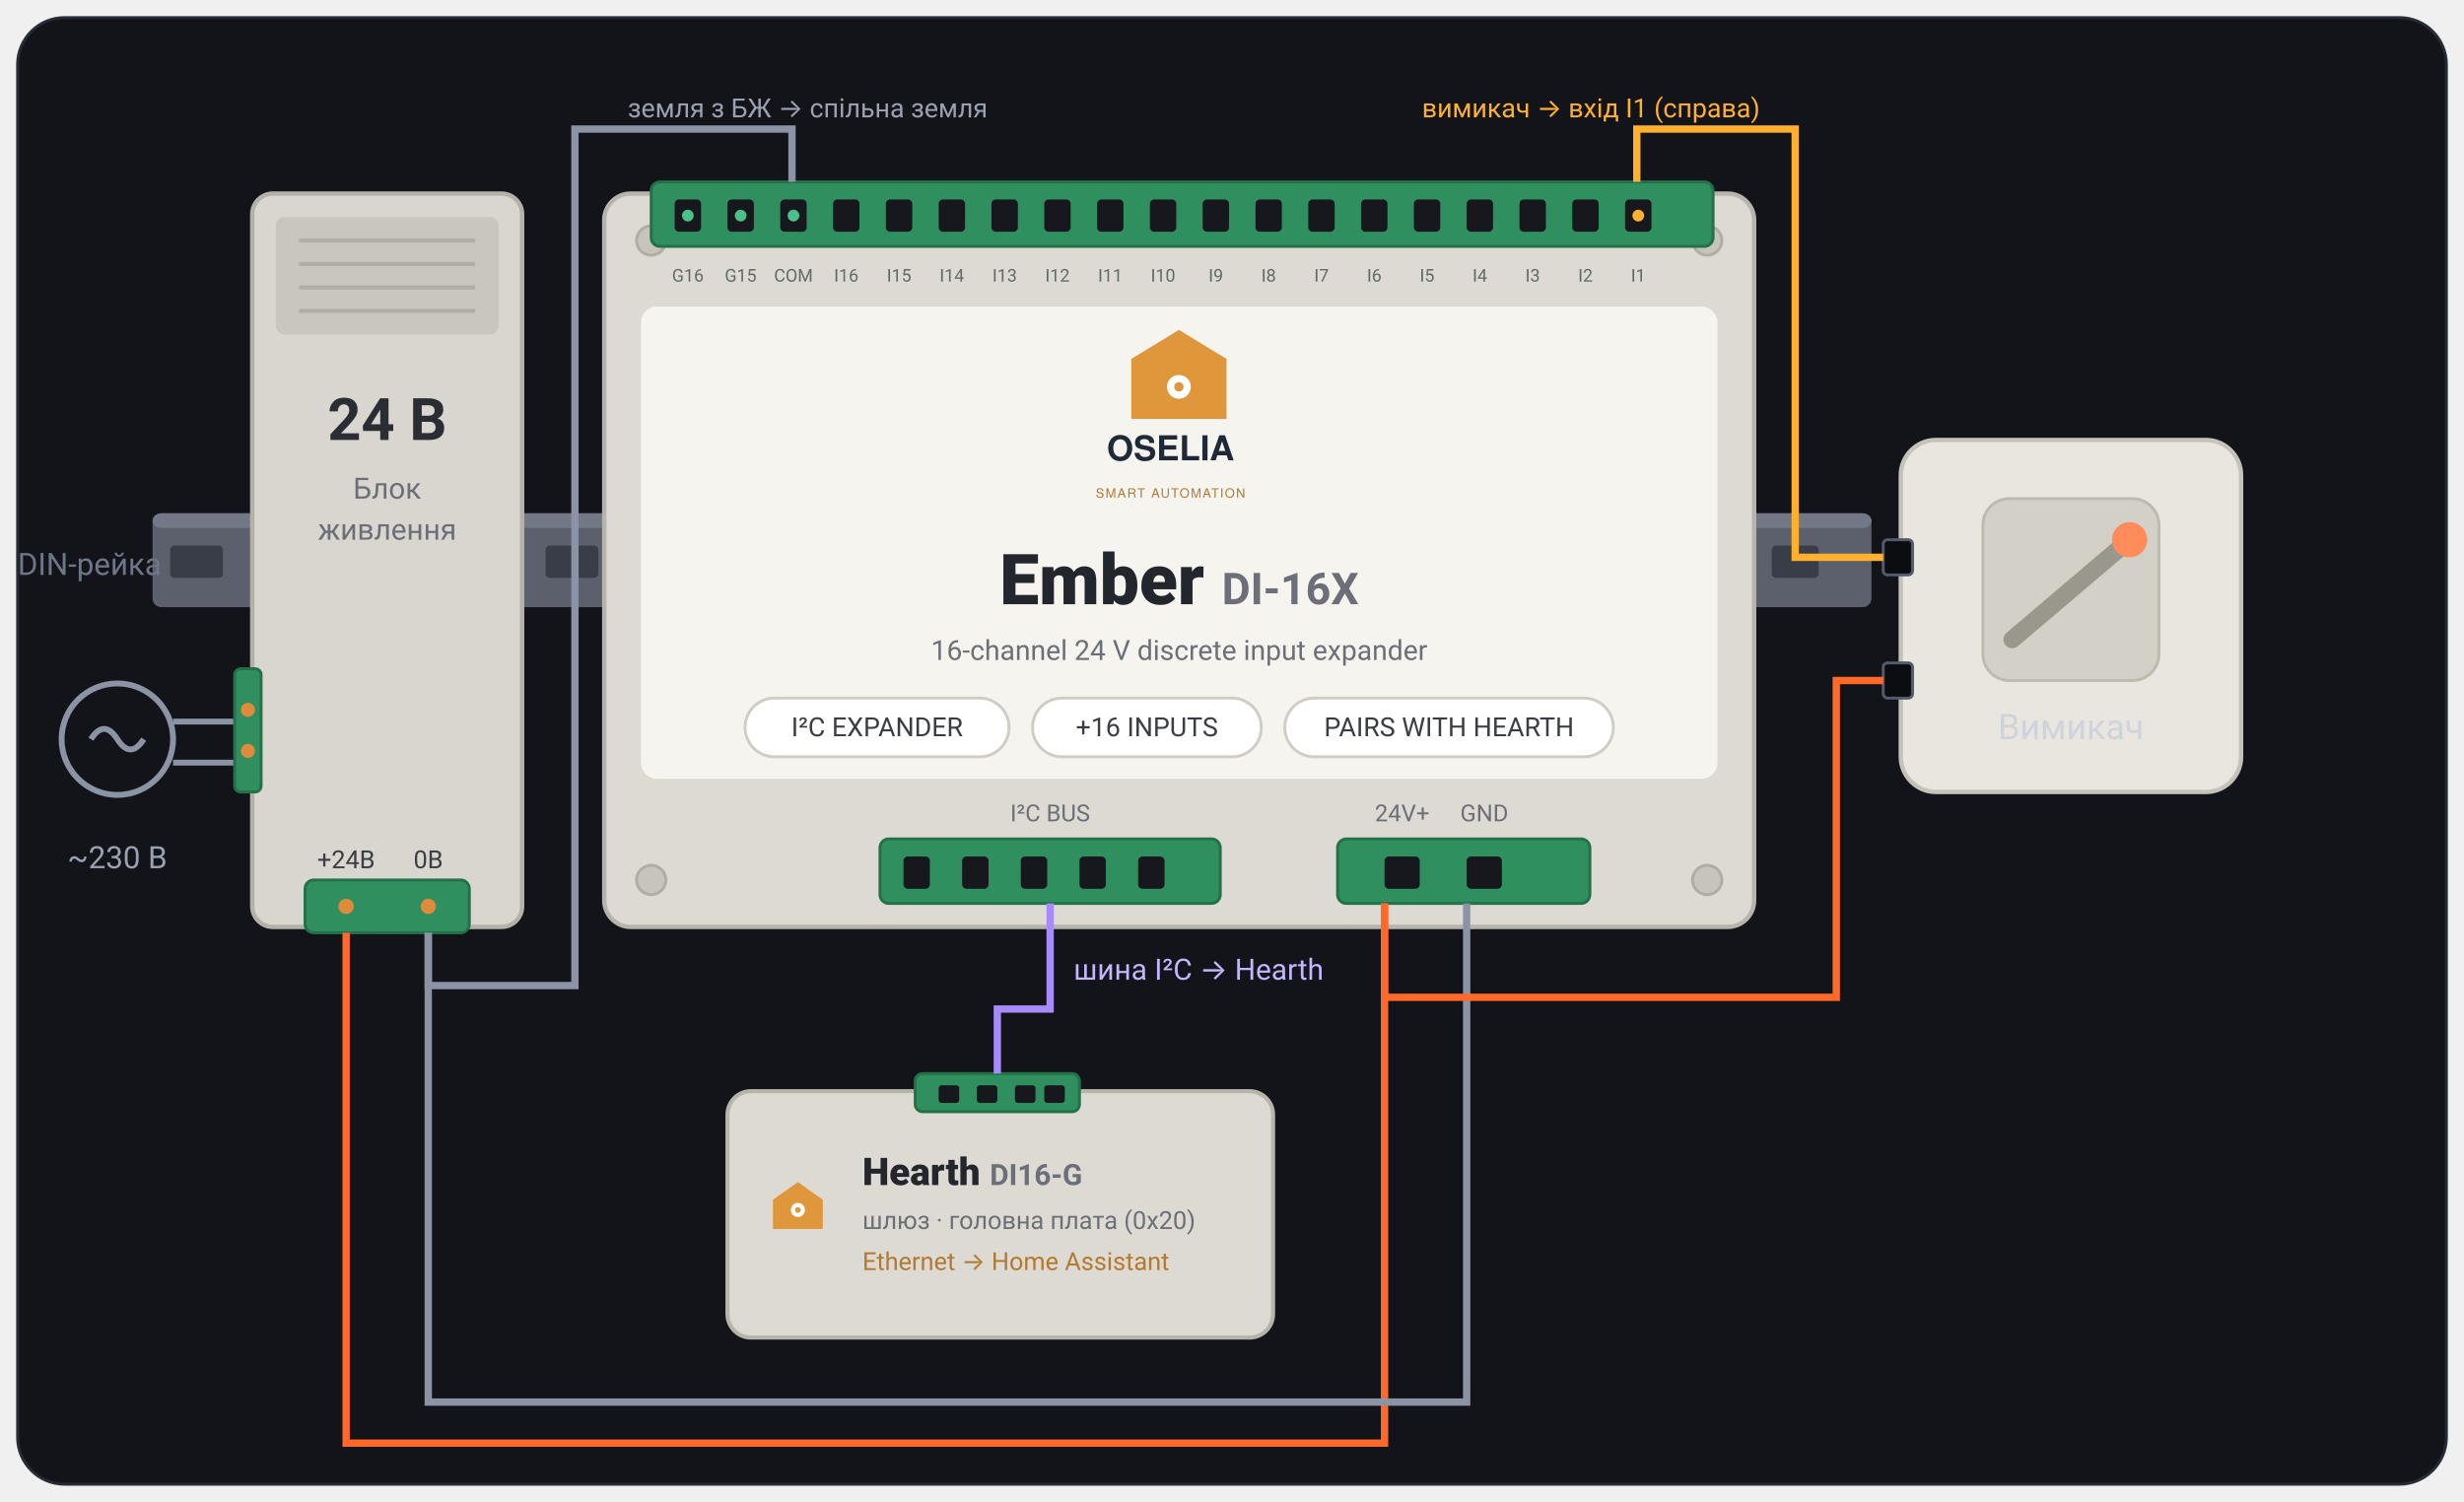
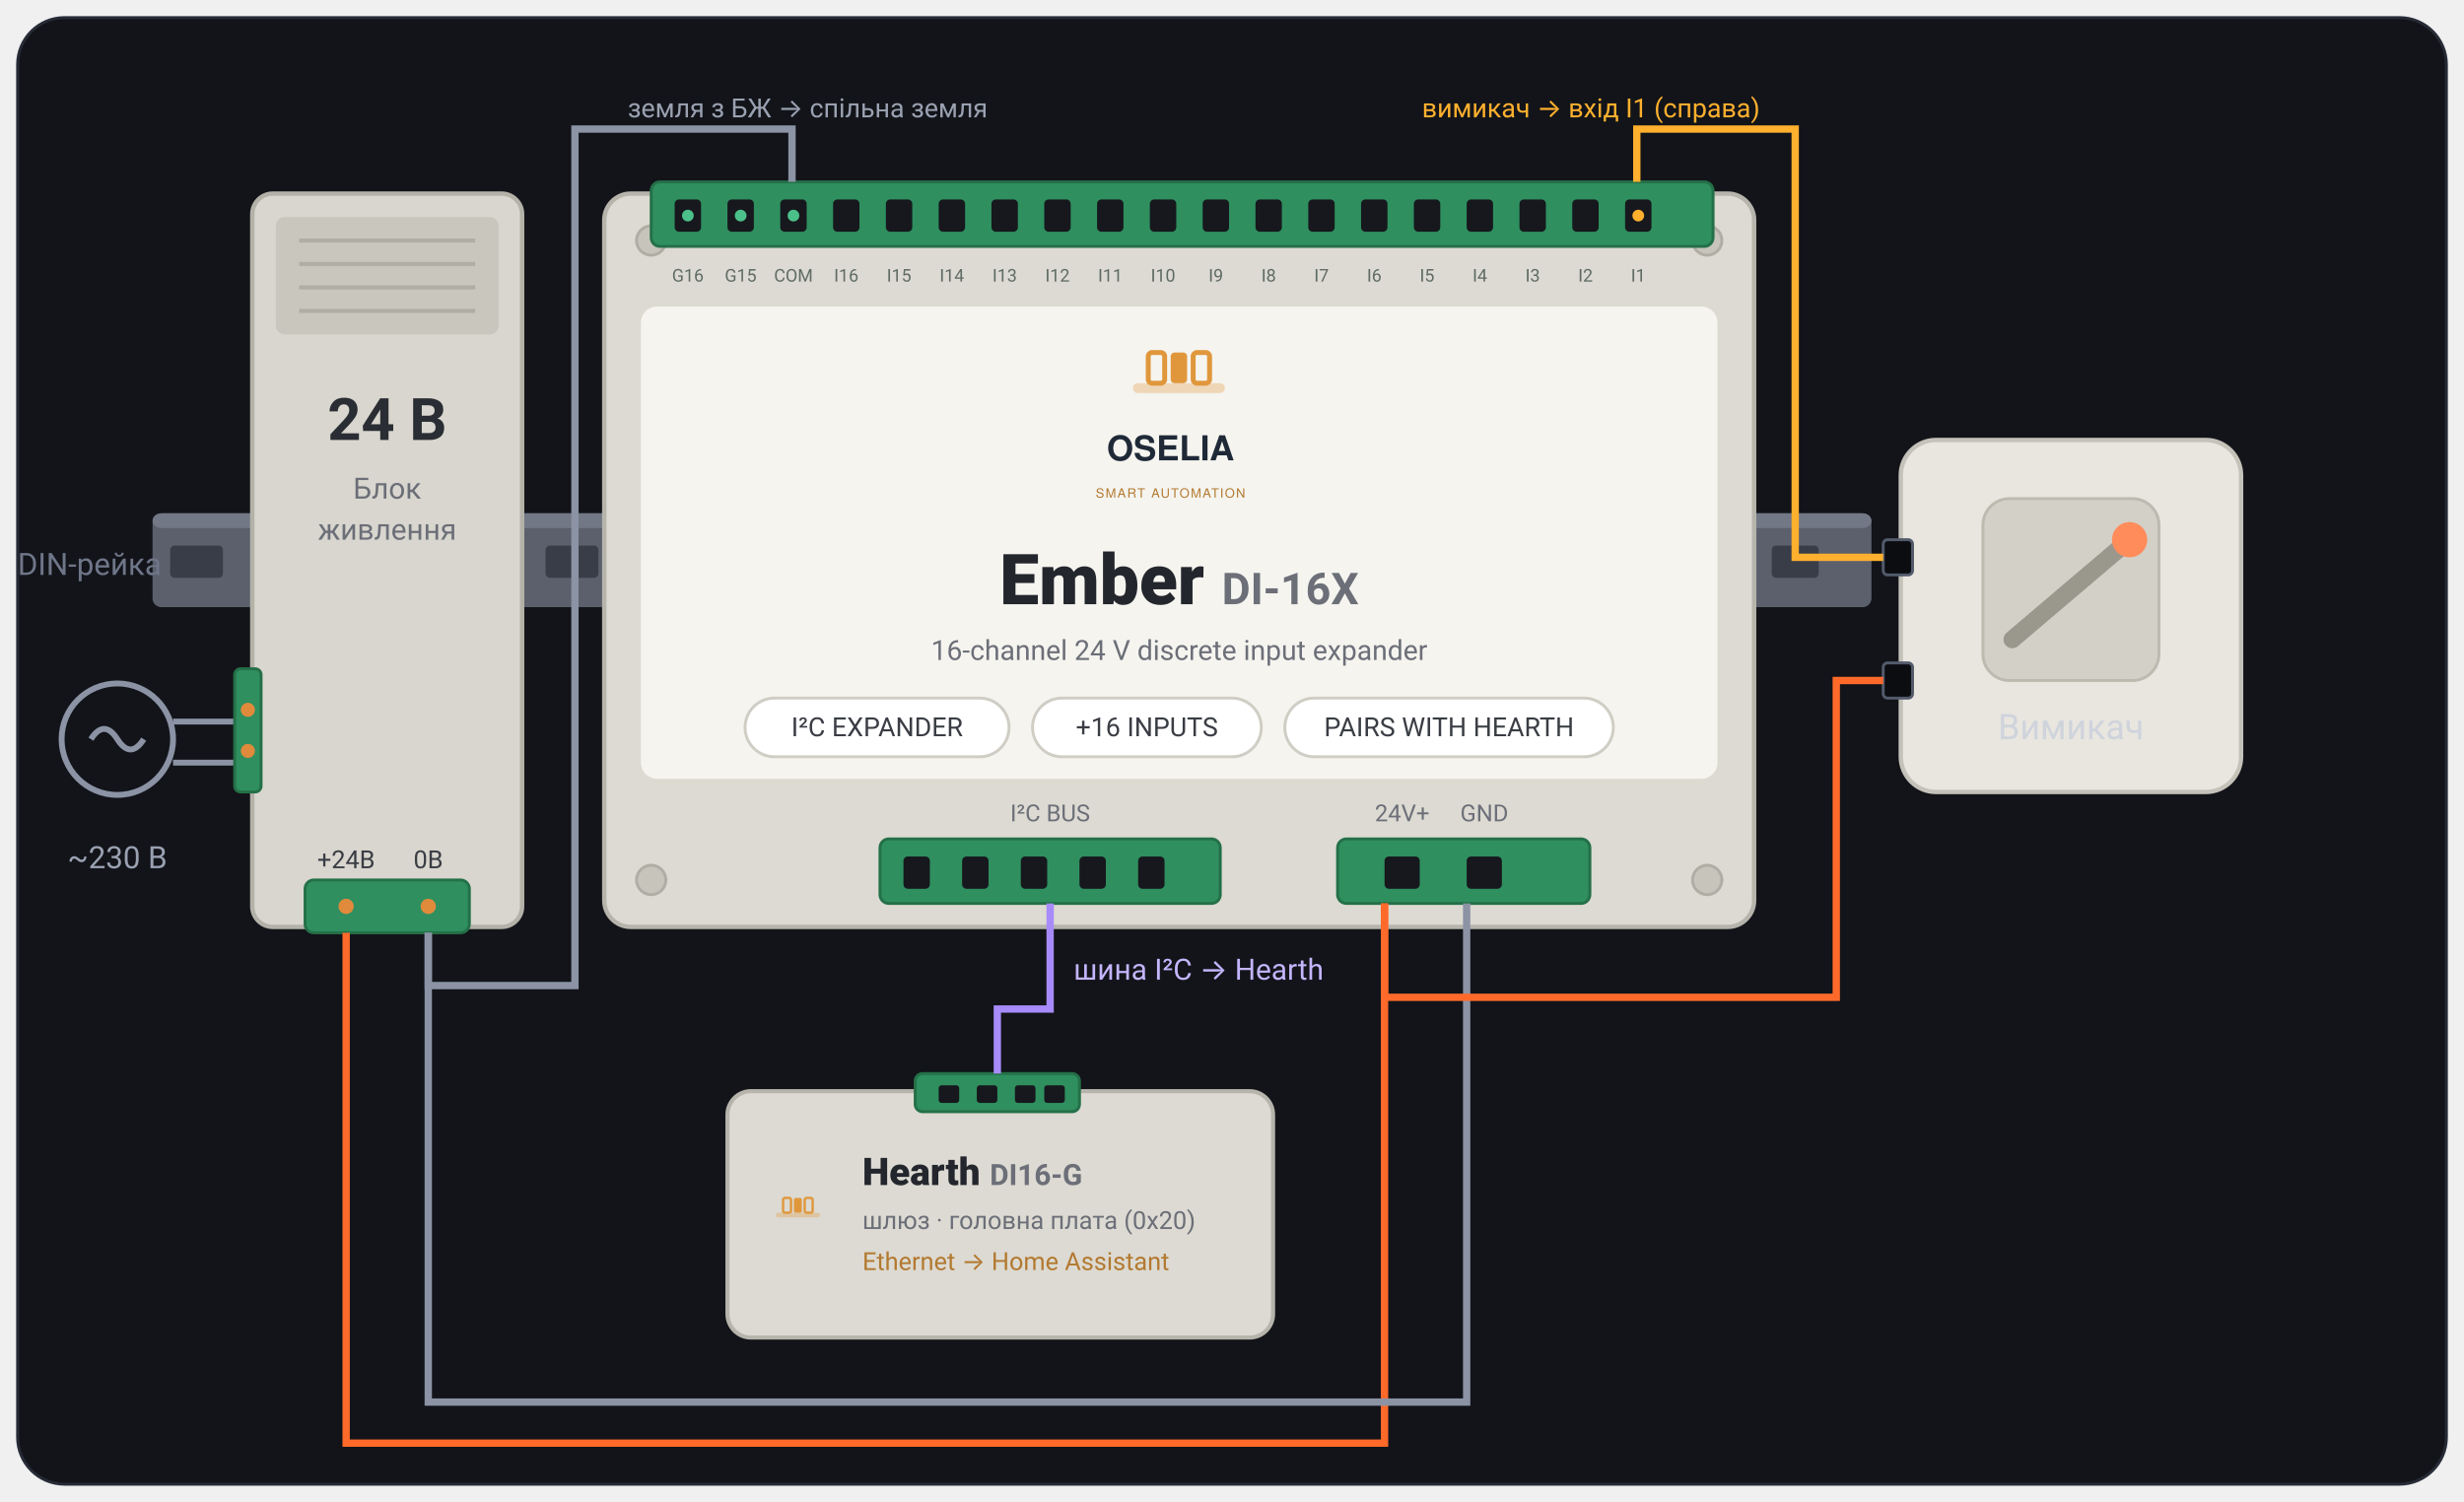
<svg xmlns="http://www.w3.org/2000/svg" viewBox="0 0 840 512" role="img" aria-label="Блок живлення 24 В, розширювач входів OSELIA Ember DI-16X і вимикач на DIN-рейці; шина I²C з'єднана зі шлюзом Hearth" font-family="ui-sans-serif, system-ui, -apple-system, Segoe UI, Roboto, sans-serif">
  <rect x="6" y="6" width="828" height="500" rx="16" fill="#121419" stroke="#262b36" />
  <g>
    <rect x="52" y="175" width="586" height="32" rx="3" fill="#5b606c" />
    <rect x="52" y="175" width="586" height="5" rx="3" fill="#727885" />
    <g fill="#383d47">
      <rect x="58" y="186" width="18" height="11" rx="1.5" />
      <rect x="186" y="186" width="18" height="11" rx="1.5" />
      <rect x="604" y="186" width="16" height="11" rx="1.5" />
    </g>
    <text x="6" y="196" font-size="10.5" fill="#6f7689">DIN-рейка</text>
  </g>
  <g>
    <circle cx="40" cy="252" r="19" fill="none" stroke="#8b93a5" stroke-width="2" />
    <path d="M31 252 q4.5 -7 9 0 t9 0" fill="none" stroke="#8b93a5" stroke-width="2" />
    <text x="40" y="296" font-size="10.5" fill="#9aa1b1" text-anchor="middle">~230 В</text>
    <path d="M59 246 H82" stroke="#8b93a5" stroke-width="2" />
    <path d="M59 260 H82" stroke="#8b93a5" stroke-width="2" />
  </g>
  <g>
    <rect x="86" y="66" width="92" height="250" rx="7" fill="#d8d6ce" stroke="#b4b2a8" stroke-width="1.5" />
    <rect x="94" y="74" width="76" height="40" rx="3" fill="#c8c6bd" />
    <g stroke="#b0aea4" stroke-width="1.4">
      <path d="M102 82 H162" />
      <path d="M102 90 H162" />
      <path d="M102 98 H162" />
      <path d="M102 106 H162" />
    </g>
    <text x="132" y="150" font-size="20" font-weight="700" fill="#2a2d33" text-anchor="middle">24 В</text>
    <text x="132" y="170" font-size="10" fill="#6c6f78" text-anchor="middle">Блок</text>
    <text x="132" y="184" font-size="10" fill="#6c6f78" text-anchor="middle">живлення</text>
    <rect x="80" y="228" width="9" height="42" rx="2" fill="#2f8f5f" stroke="#247048" />
    <circle cx="84.5" cy="242" r="2.4" fill="#e08a3c" />
    <circle cx="84.5" cy="256" r="2.4" fill="#e08a3c" />
    <rect x="104" y="300" width="56" height="18" rx="3" fill="#2f8f5f" stroke="#247048" />
    <circle cx="118" cy="309" r="2.6" fill="#e08a3c" />
    <circle cx="146" cy="309" r="2.6" fill="#e08a3c" />
    <text x="118" y="296" font-size="8.5" fill="#3a3d44" text-anchor="middle">+24В</text>
    <text x="146" y="296" font-size="8.5" fill="#3a3d44" text-anchor="middle">0В</text>
  </g>
  <g>
    <rect x="206" y="66" width="392" height="250" rx="9" fill="#dcdad2" stroke="#b6b4ab" stroke-width="1.5" />
    <g fill="#c6c4bb" stroke="#b0aea4">
      <circle cx="222" cy="82" r="5" />
      <circle cx="582" cy="82" r="5" />
      <circle cx="222" cy="300" r="5" />
      <circle cx="582" cy="300" r="5" />
    </g>
    <rect x="222" y="62" width="362" height="22" rx="3" fill="#2f8f5f" stroke="#247048" />
    <g fill="#16181d">
      <rect x="230" y="68" width="9" height="11" rx="1.5" />
      <rect x="248" y="68" width="9" height="11" rx="1.5" />
      <rect x="266" y="68" width="9" height="11" rx="1.5" />
      <rect x="284" y="68" width="9" height="11" rx="1.5" />
      <rect x="302" y="68" width="9" height="11" rx="1.5" />
      <rect x="320" y="68" width="9" height="11" rx="1.5" />
      <rect x="338" y="68" width="9" height="11" rx="1.5" />
      <rect x="356" y="68" width="9" height="11" rx="1.5" />
      <rect x="374" y="68" width="9" height="11" rx="1.5" />
      <rect x="392" y="68" width="9" height="11" rx="1.5" />
      <rect x="410" y="68" width="9" height="11" rx="1.5" />
      <rect x="428" y="68" width="9" height="11" rx="1.5" />
      <rect x="446" y="68" width="9" height="11" rx="1.5" />
      <rect x="464" y="68" width="9" height="11" rx="1.5" />
      <rect x="482" y="68" width="9" height="11" rx="1.5" />
      <rect x="500" y="68" width="9" height="11" rx="1.5" />
      <rect x="518" y="68" width="9" height="11" rx="1.5" />
      <rect x="536" y="68" width="9" height="11" rx="1.5" />
      <rect x="554" y="68" width="9" height="11" rx="1.5" />
    </g>
    <g fill="#4cc08a">
      <circle cx="234.5" cy="73.5" r="2" />
      <circle cx="252.5" cy="73.5" r="2" />
      <circle cx="270.5" cy="73.5" r="2" />
    </g>
    <circle cx="558.5" cy="73.5" r="2" fill="#ffb02e" />
    <g font-size="6" fill="#5f6b63" text-anchor="middle">
      <text x="234.5" y="96">G16</text>
      <text x="252.5" y="96">G15</text>
      <text x="270.5" y="96">COM</text>
      <text x="288.5" y="96">I16</text>
      <text x="306.5" y="96">I15</text>
      <text x="324.5" y="96">I14</text>
      <text x="342.5" y="96">I13</text>
      <text x="360.5" y="96">I12</text>
      <text x="378.5" y="96">I11</text>
      <text x="396.5" y="96">I10</text>
      <text x="414.5" y="96">I9</text>
      <text x="432.5" y="96">I8</text>
      <text x="450.5" y="96">I7</text>
      <text x="468.5" y="96">I6</text>
      <text x="486.5" y="96">I5</text>
      <text x="504.5" y="96">I4</text>
      <text x="522.5" y="96">I3</text>
      <text x="540.5" y="96">I2</text>
      <text x="558.5" y="96">I1</text>
    </g>
    <rect x="218" y="104" width="368" height="162" rx="6" fill="#f5f4ef" stroke="#dcdad1" />
    <svg x="342" y="110" width="120" height="61" viewBox="0 53 92 49" preserveAspectRatio="xMidYMid meet">
      <g transform="matrix(1 0 0 -1 0 172.91)">
-         <path d="M32.88,93.54 L58.96,93.54 L58.96,109.98 L45.92,117.92 L32.88,109.98 Z " fill="#e0973c" />
-         <circle cx="45.92" cy="102.33" r="3.26" fill="#ffffff" />
-         <circle cx="45.92" cy="102.33" r="1.28" fill="#e0973c" />
+         <g transform="translate(45.92,105.73) scale(0.3,-0.3)">
+           <rect x="-42" y="8" width="84" height="9" rx="4.5" fill="#e0973c" opacity=".32" />
+           <rect x="-28" y="-20" width="15" height="28" rx="3.5" fill="none" stroke="#e0973c" stroke-width="4.5" />
+           <rect x="-7.5" y="-20" width="15" height="28" rx="3.5" fill="#e0973c" />
+           <rect x="13" y="-20" width="15" height="28" rx="3.5" fill="none" stroke="#e0973c" stroke-width="4.5" />
+         </g>
        <text transform="translate(26.17,82.20) scale(1,-1)" font-family="Helvetica, Arial, sans-serif" font-weight="bold" font-size="9.40" fill="#1f2937">OSELIA</text>
        <text transform="translate(23.14,72.00) scale(1,-1)" font-family="Helvetica, Arial, sans-serif" font-weight="normal" font-size="3.50" letter-spacing="0.35" fill="#b37930">SMART AUTOMATION</text>
      </g>
    </svg>
    <text x="402" y="206" font-size="24" font-weight="800" fill="#23262c" text-anchor="middle">Ember <tspan font-size="15" font-weight="600" fill="#6c6f78">DI-16X</tspan>
    </text>
    <text x="402" y="225" font-size="9.5" fill="#6c6f78" text-anchor="middle">16-channel 24 V discrete input expander</text>
    <g font-size="9" fill="#3a3d44" text-anchor="middle">
      <rect x="254" y="238" width="90" height="20" rx="10" fill="#fff" stroke="#cfcdc4" />
      <text x="299" y="251">I²C EXPANDER</text>
      <rect x="352" y="238" width="78" height="20" rx="10" fill="#fff" stroke="#cfcdc4" />
      <text x="391" y="251">+16 INPUTS</text>
      <rect x="438" y="238" width="112" height="20" rx="10" fill="#fff" stroke="#cfcdc4" />
      <text x="494" y="251">PAIRS WITH HEARTH</text>
    </g>
    <rect x="300" y="286" width="116" height="22" rx="3" fill="#2f8f5f" stroke="#247048" />
    <g fill="#16181d">
      <rect x="308" y="292" width="9" height="11" rx="1.5" />
      <rect x="328" y="292" width="9" height="11" rx="1.5" />
      <rect x="348" y="292" width="9" height="11" rx="1.5" />
      <rect x="368" y="292" width="9" height="11" rx="1.5" />
      <rect x="388" y="292" width="9" height="11" rx="1.5" />
    </g>
    <text x="358" y="280" font-size="8" fill="#6c6f78" text-anchor="middle">I²C BUS</text>
    <rect x="456" y="286" width="86" height="22" rx="3" fill="#2f8f5f" stroke="#247048" />
    <g fill="#16181d">
      <rect x="472" y="292" width="12" height="11" rx="1.5" />
      <rect x="500" y="292" width="12" height="11" rx="1.5" />
    </g>
    <text x="478" y="280" font-size="8" fill="#6c6f78" text-anchor="middle">24V+</text>
    <text x="506" y="280" font-size="8" fill="#6c6f78" text-anchor="middle">GND</text>
  </g>
  <g>
    <rect x="648" y="150" width="116" height="120" rx="12" fill="#e8e6df" stroke="#c4c2b9" stroke-width="1.5" />
    <rect x="676" y="170" width="60" height="62" rx="9" fill="#d3d0c7" stroke="#bdbab0" />
    <path d="M686 218 L726 184" stroke="#9a978d" stroke-width="6" stroke-linecap="round" />
    <circle cx="726" cy="184" r="6" fill="#ff8c5a" />
    <text x="706" y="252" font-size="12" fill="#cfd3dc" text-anchor="middle">Вимикач</text>
    <rect x="642" y="184" width="10" height="12" rx="1.5" fill="#0c0d11" stroke="#525a6b" />
    <rect x="642" y="226" width="10" height="12" rx="1.5" fill="#0c0d11" stroke="#525a6b" />
  </g>
  <g>
    <rect x="248" y="372" width="186" height="84" rx="8" fill="#dcdad2" stroke="#b6b4ab" stroke-width="1.4" />
    <rect x="312" y="366" width="56" height="13" rx="2.5" fill="#2f8f5f" stroke="#247048" />
    <g fill="#16181d">
      <rect x="320" y="370" width="7" height="6" rx="1" />
      <rect x="333" y="370" width="7" height="6" rx="1" />
      <rect x="346" y="370" width="7" height="6" rx="1" />
      <rect x="356" y="370" width="7" height="6" rx="1" />
    </g>
    <g transform="translate(272,412)">
-       <path d="M0 -9 L8.5 -3 L8.5 7 L-8.5 7 L-8.5 -3 Z" fill="#e0973c" />
-       <circle cx="0" cy="0.5" r="2.4" fill="#fff" />
-       <circle cx="0" cy="0.5" r="1" fill="#e0973c" />
+       <g transform="scale(0.18)">
+         <rect x="-42" y="8" width="84" height="9" rx="4.5" fill="#e0973c" opacity=".32" />
+         <rect x="-28" y="-20" width="15" height="28" rx="3.5" fill="none" stroke="#e0973c" stroke-width="4.5" />
+         <rect x="-7.5" y="-20" width="15" height="28" rx="3.5" fill="#e0973c" />
+         <rect x="13" y="-20" width="15" height="28" rx="3.5" fill="none" stroke="#e0973c" stroke-width="4.5" />
+       </g>
    </g>
    <text x="294" y="404" font-size="13" font-weight="800" fill="#23262c">Hearth <tspan font-size="10" font-weight="600" fill="#6c6f78">DI16-G</tspan>
    </text>
    <text x="294" y="419" font-size="8.5" fill="#6c6f78">шлюз · головна плата (0x20)</text>
    <text x="294" y="433" font-size="8.5" fill="#b37930">Ethernet → Home Assistant</text>
  </g>
  <path d="M118 318 V492 H472 V308" fill="none" stroke="#ff6a2b" stroke-width="2.5" />
  <path d="M146 318 V478 H500 V308" fill="none" stroke="#8b93a5" stroke-width="2.5" />
  <path d="M472 308 V340 H626 V232 H642" fill="none" stroke="#ff6a2b" stroke-width="2.5" />
  <path d="M642 190 H612 V44 H558 V62" fill="none" stroke="#ffb02e" stroke-width="2.5" />
  <text x="600" y="40" font-size="9" fill="#ffb02e" text-anchor="end">вимикач → вхід I1 (справа)</text>
  <path d="M146 318 V336 H196 V44 H270 V62" fill="none" stroke="#8b93a5" stroke-width="2.5" />
  <text x="214" y="40" font-size="9" fill="#9aa1b1" text-anchor="start">земля з БЖ → спільна земля</text>
  <path d="M358 308 V344 H340 V366" fill="none" stroke="#a78bfa" stroke-width="2.5" />
  <text x="366" y="334" font-size="10" fill="#c4b5fd">шина I²C → Hearth</text>
</svg>
